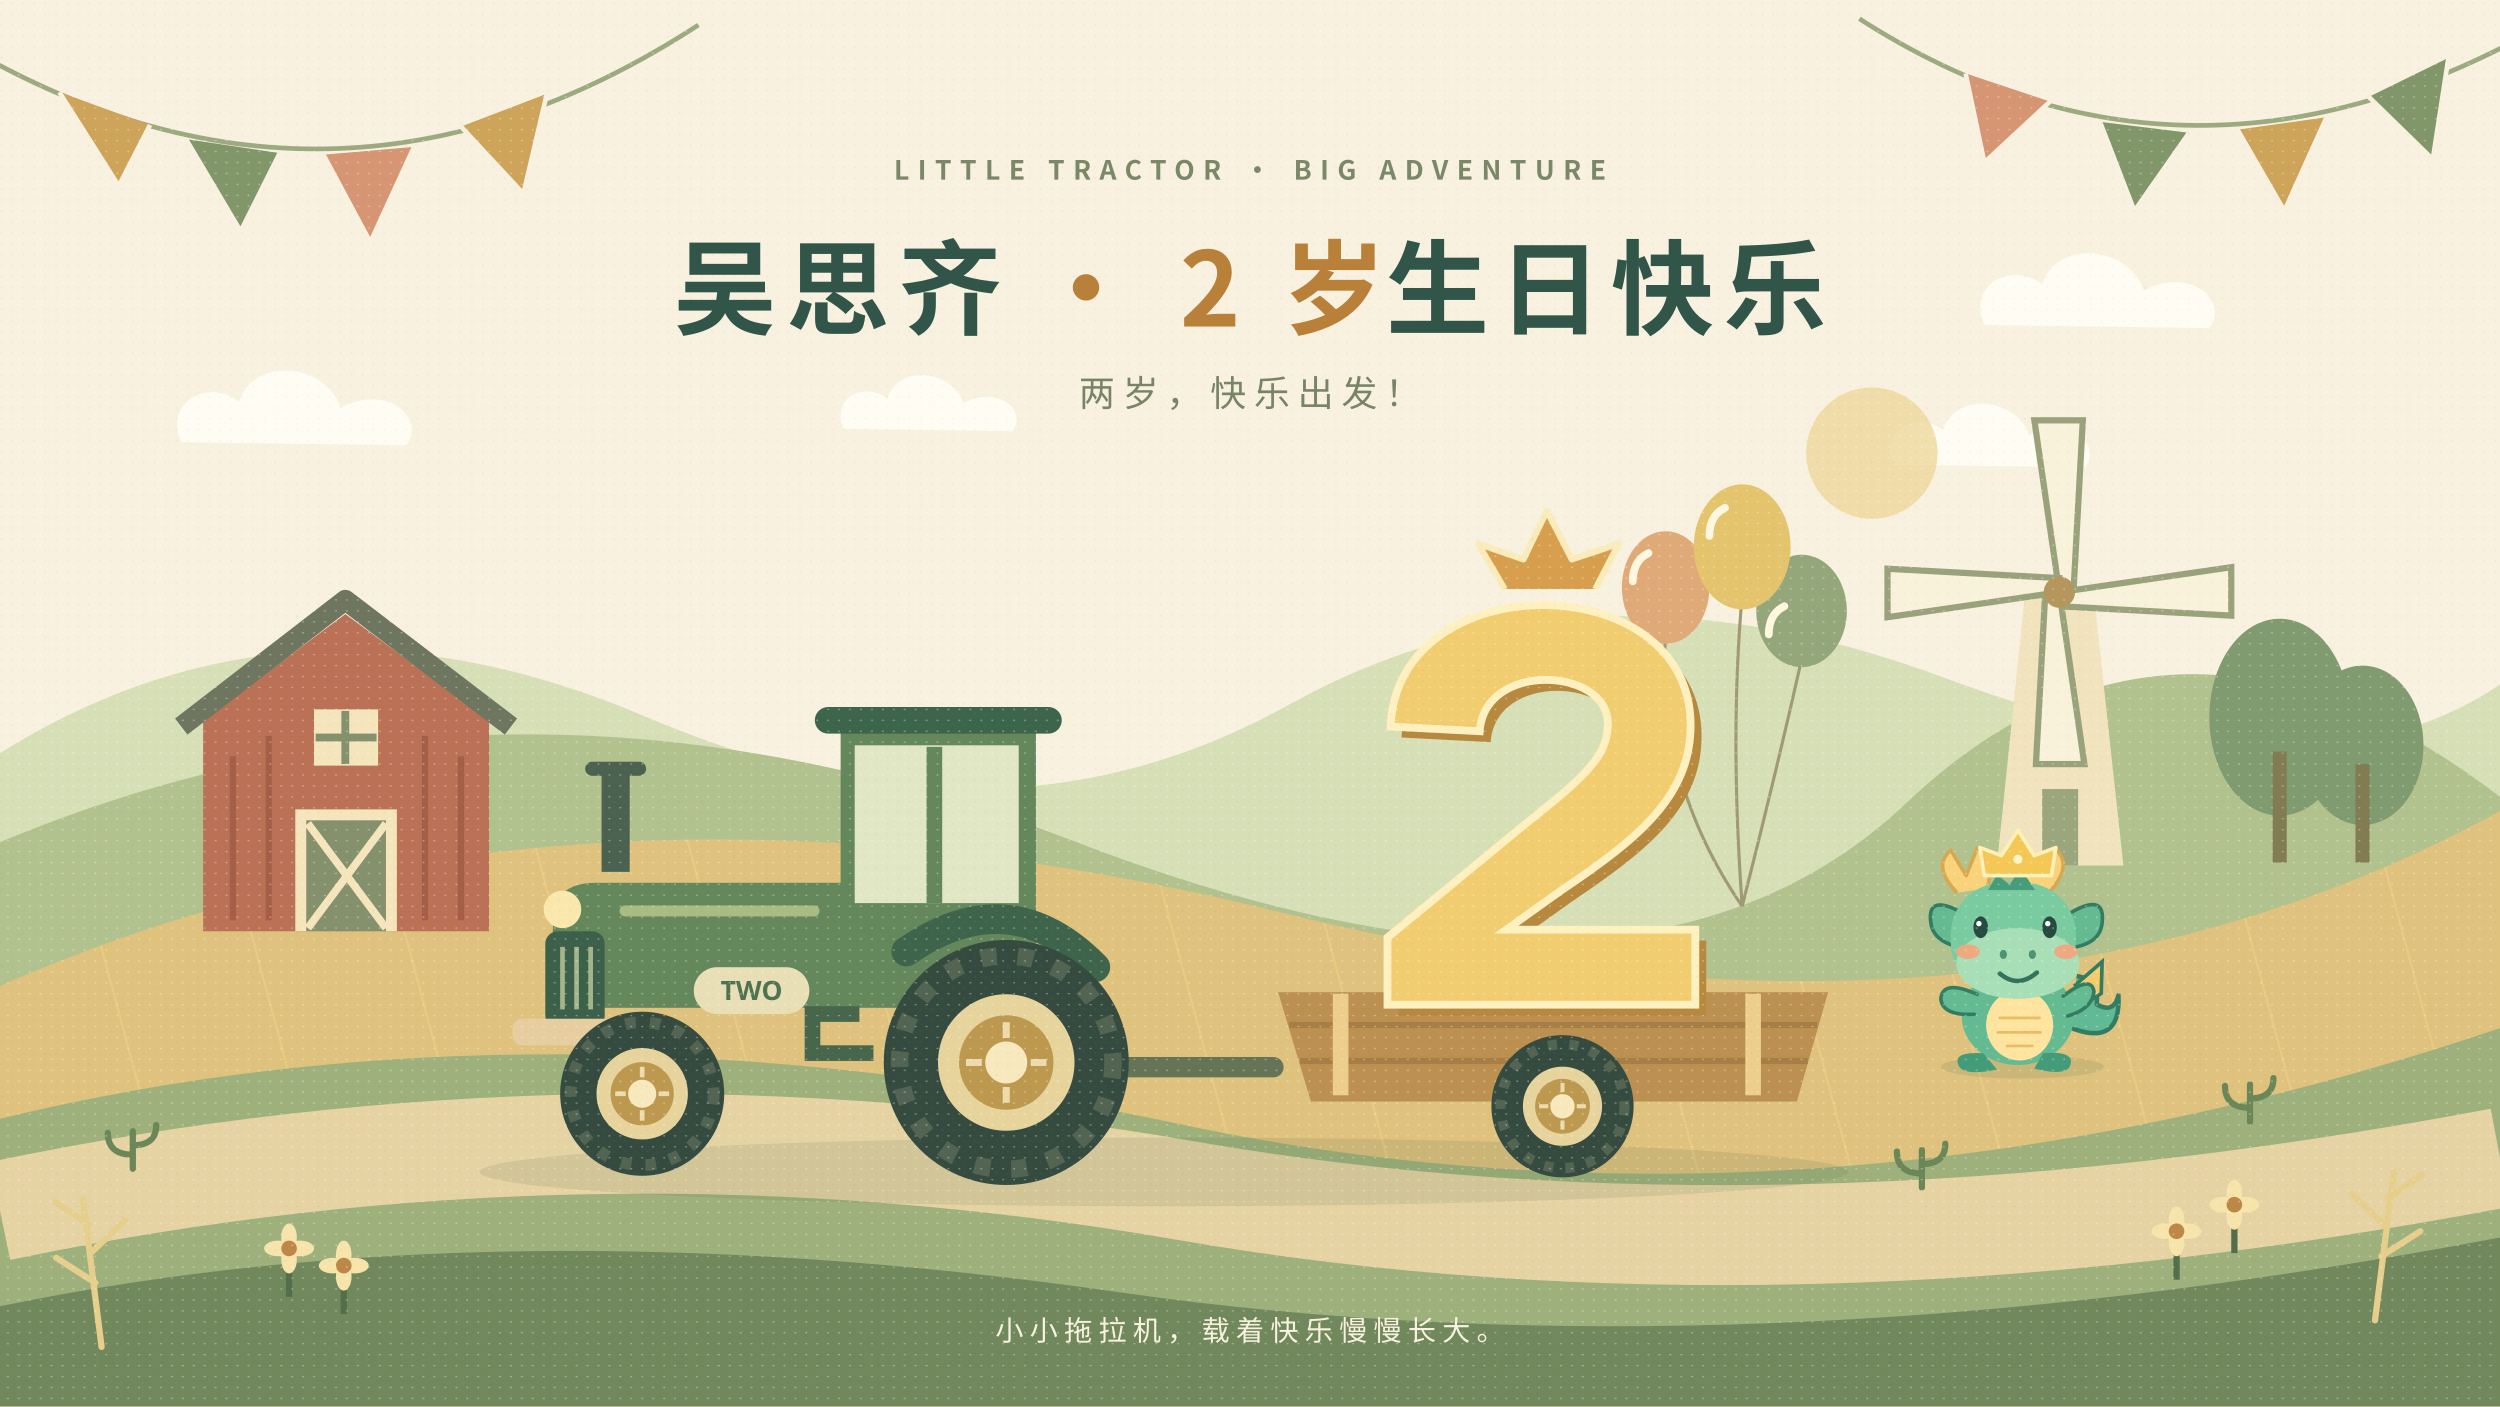
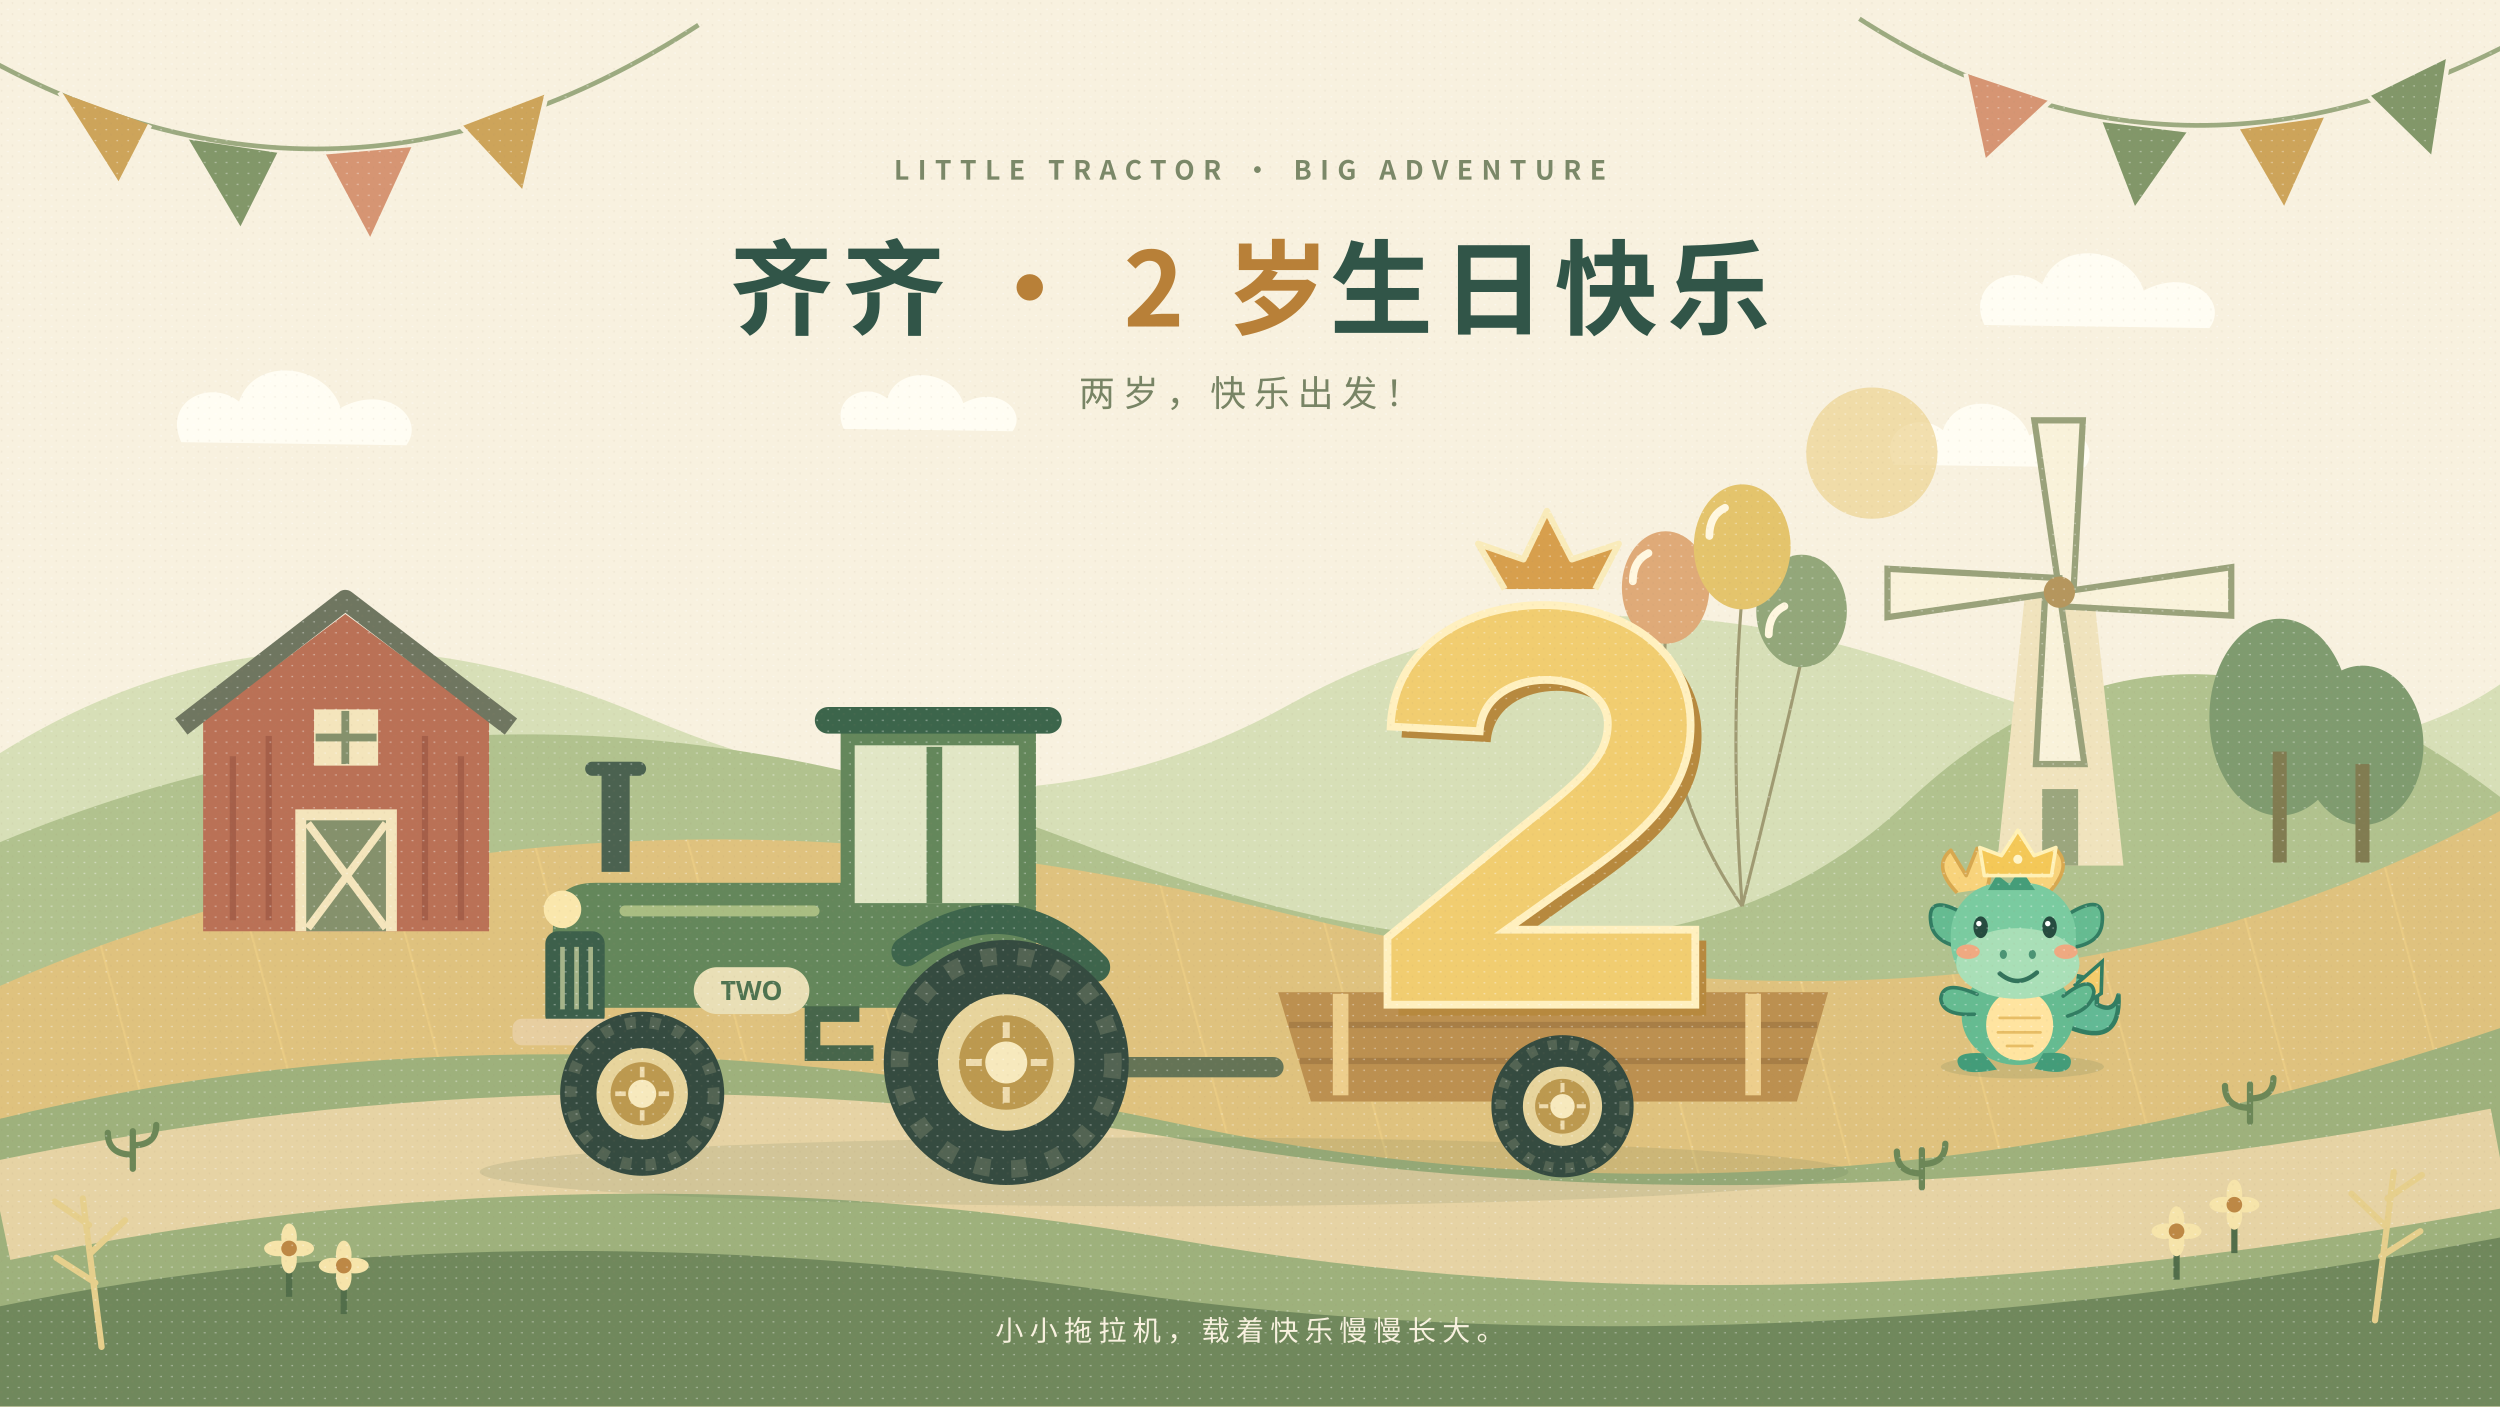
- <svg xmlns="http://www.w3.org/2000/svg" id="farm-scene" width="3840" height="2160" viewBox="0 0 1600 900" role="img" aria-label="吴思齐两岁生日背景">
+ <svg xmlns="http://www.w3.org/2000/svg" id="farm-scene" width="3840" height="2160" viewBox="0 0 1600 900" role="img" aria-label="齐齐两岁生日背景">
  <defs>
    <pattern id="paper" width="7" height="7" patternUnits="userSpaceOnUse">
      <circle cx="1" cy="2" r=".65" fill="#9c8964" opacity=".09" />
      <circle cx="5" cy="6" r=".5" fill="#fff" opacity=".5" />
    </pattern>
    <pattern id="field" width="95" height="70" patternUnits="userSpaceOnUse" patternTransform="rotate(-15)">
      <path d="M0 0V70" stroke="#f1d186" stroke-width="3" opacity=".55" />
    </pattern>
    <g id="cloud" fill="#fffdf3">
      <path d="M0 38C-12 12 18-3 37 12C47-18 93-12 102 16C132 0 157 23 144 40Z" />
    </g>
    <g id="sprout" stroke="#6c8757" stroke-width="4" fill="none" stroke-linecap="round">
      <path d="M0 0v-24m0 15q-16 0-16-14m16 8q15 0 15-13" />
    </g>
    <g id="flower">
      <path d="M0 0v-31" stroke="#526e4a" stroke-width="4" />
      <g fill="#f6e4aa">
        <ellipse cy="-38" rx="5" ry="9" />
        <ellipse cy="-24" rx="5" ry="9" />
        <ellipse cx="-7" cy="-31" rx="9" ry="5" />
        <ellipse cx="7" cy="-31" rx="9" ry="5" />
      </g>
      <circle cy="-31" r="5" fill="#bd8845" />
    </g>
    <g id="tire">
      <circle r="70" fill="#354b40" />
      <circle r="61" fill="none" stroke="#536453" stroke-width="10" stroke-dasharray="9 12" />
      <circle r="39" fill="#e7d49c" />
      <circle r="27" fill="#bc994f" />
      <circle r="12" fill="#f7e9bd" />
      <g stroke="#eedbad" stroke-width="4">
        <path d="M0-23v9M0 14v9M-23 0h9M14 0h9" />
      </g>
    </g>
  </defs>
  <path d="M0 0H1600V900H0Z" fill="#f8f1df" />
  <path d="M-30 25Q210 170 447 16M1190 12Q1400 147 1630 15" fill="none" stroke="#9caa80" stroke-width="3" />
  <g stroke="#f8f1df" stroke-width="3">
    <path d="M38 59l38 60 20-39" fill="#cda45a" />
    <path d="M119 89l35 59 25-50" fill="#829769" />
    <path d="M207 99l30 56 28-61" fill="#d69573" />
    <path d="M295 81l40 43 15-64" fill="#cda45a" />
    <path d="M1258 47l12 57 42-39" fill="#d69573" />
    <path d="M1344 78l22 57 35-50" fill="#829769" />
    <path d="M1432 83l30 52 27-60" fill="#cda45a" />
    <path d="M1516 62l41 40 10-65" fill="#829769" />
  </g>
  <g class="cloud">
    <use href="#cloud" x="116" y="245" />
    <use href="#cloud" x="1120" y="286" transform="translate(260 22) scale(.85)" />
  </g>
  <g class="cloud two">
    <use href="#cloud" x="1270" y="170" />
    <use href="#cloud" x="720" y="328" transform="scale(.75)" />
  </g>
  <circle cx="1198" cy="290" r="42" fill="#ecd391" opacity=".7" />
  <path d="M0 482Q190 363 414 459T825 451T1245 434T1600 438V900H0Z" fill="#d7dfb7" />
  <path d="M0 539Q330 401 689 539T1220 514T1600 510V900H0Z" fill="#b1c28e" />
  <path d="M0 631Q365 471 820 584T1600 519V900H0Z" fill="#dfc27e" />
  <path d="M0 631Q365 471 820 584T1600 519V900H0Z" fill="url(#field)" />
  <g transform="translate(130 393)">
    <path d="M0 68L91 0l92 68v135H0Z" fill="#ba7156" />
    <path d="M-14 72L91-9 197 72" fill="none" stroke="#6f7660" stroke-width="13" stroke-linejoin="round" />
    <path d="M19 91v105m23-118v118m100-118v118m23-105v105" stroke="#a55f49" stroke-width="4" />
    <path d="M59 125h65v78H59Z" fill="#f4e5bc" />
    <path d="M66 132h51v71H66Z" fill="#85916c" />
    <path d="M67 134l50 67m0-67l-50 67" stroke="#f4e5bc" stroke-width="5" />
    <path d="M71 61h41v36H71Z" fill="#f4e5bc" />
    <path d="M91 62v34m-19-17h39" stroke="#85916c" stroke-width="5" />
  </g>
  <path d="M1296 380h44l19 174h-81Z" fill="#f0e3bd" />
  <path d="M1307 505h23v49h-23Z" fill="#9ba67d" />
  <g class="blades" fill="#f9f2da" stroke="#9aa27b" stroke-width="4">
    <path d="M1318 379l-16-110h31l-6 110Z" />
    <path d="M1318 379l110-16v31l-110-6Z" />
    <path d="M1318 379l16 110h-31l6-110Z" />
    <path d="M1318 379l-110 16v-31l110 6Z" />
  </g>
  <circle cx="1318" cy="379" r="10" fill="#b5965d" />
  <g fill="#7f9b6f">
    <ellipse cx="1459" cy="459" rx="45" ry="63" />
    <ellipse cx="1512" cy="477" rx="39" ry="51" />
  </g>
  <path d="M1459 481v71m53-63v63" stroke="#817c51" stroke-width="9" />
  <path d="M0 716Q345 632 753 719T1600 658V900H0Z" fill="#9eb17c" />
  <path d="M0 775Q378 696 759 762T1600 741" fill="none" stroke="#e6d3a4" stroke-width="64" />
  <ellipse cx="745" cy="750" rx="438" ry="22" fill="#5d714f" opacity=".15" />
  <path d="M715 683h100" stroke="#657456" stroke-width="13" stroke-linecap="round" />
  <g class="balloons" stroke="#9f9a72" stroke-width="2" fill="none">
    <path d="M1115 580q-55-80-49-175m49 175q24-95 38-158m-38 158q-8-110 0-199" />
    <ellipse cx="1066" cy="376" rx="28" ry="36" fill="#dfaa78" stroke="none" />
    <ellipse cx="1153" cy="391" rx="29" ry="36" fill="#93a77a" stroke="none" />
    <ellipse cx="1115" cy="350" rx="31" ry="40" fill="#e4c46c" stroke="none" />
    <path d="M1055 354q-10 5-10 18m59-47q-10 5-10 18m48 45q-10 5-10 18" stroke="#fff7df" stroke-width="5" stroke-linecap="round" />
  </g>
  <path d="M818 635h352l-20 70H839Z" fill="#bc9050" />
  <path d="M825 656h338m-331 23h325" stroke="#a77e46" stroke-width="4" />
  <path d="M858 636v65m264-65v65" stroke="#edce8c" stroke-width="10" />
  <g class="wheel trailer-wheel">
    <use href="#tire" transform="translate(1000 708) scale(.65)" />
  </g>
  <path d="M890 465C894 361 1082 362 1082 464C1082 510 1048 537 999 570L964 595H1085V643H888V600L973 530C1013 498 1029 485 1029 463C1029 427 950 423 947 468Z" fill="#b7893e" transform="translate(7 7)" />
  <path d="M890 465C894 361 1082 362 1082 464C1082 510 1048 537 999 570L964 595H1085V643H888V600L973 530C1013 498 1029 485 1029 463C1029 427 950 423 947 468Z" fill="#f1cd70" stroke="#fff0bf" stroke-width="5" />
  <path d="M963 377l-17-29 29 10 15-31 16 31 30-10-15 29" fill="#d79f4d" stroke="#f9ebba" stroke-width="4" stroke-linejoin="round" />
  <g>
    <path d="M354 590q0-25 27-25h157v-98h125v178H352Z" fill="#64875b" />
    <path d="M547 477h105v101H547Z" fill="#e1e6c5" />
    <path d="M598 478v100" stroke="#64875b" stroke-width="10" />
    <path d="M530 461h141" stroke="#3c654b" stroke-width="17" stroke-linecap="round" />
    <path d="M385 558v-63h18v63" fill="#4b6250" />
    <path d="M379 492h30" stroke="#4b6250" stroke-width="9" stroke-linecap="round" />
    <rect x="349" y="596" width="38" height="62" rx="8" fill="#3d604b" />
    <path d="M360 606v40m9-40v40m9-40v40" stroke="#a5b489" stroke-width="3" />
    <path d="M400 583h121" stroke="#a9bd82" stroke-width="7" stroke-linecap="round" />
    <rect x="328" y="652" width="65" height="17" rx="6" fill="#e7cea0" />
    <circle cx="360" cy="582" r="12" fill="#fae7ac" />
    <path d="M580 609q66-46 121 10" fill="none" stroke="#3e654c" stroke-width="19" stroke-linecap="round" />
    <rect x="444" y="619" width="74" height="30" rx="15" fill="#e9dfb6" />
    <text x="481" y="640" text-anchor="middle" fill="#4f7350" font-size="17" font-family="sans-serif" font-weight="700">TWO</text>
    <path d="M550 649h-30v25h39" fill="none" stroke="#47664b" stroke-width="10" />
    <g class="wheel rear">
      <use href="#tire" transform="translate(644 680) scale(1.12)" />
    </g>
    <g class="wheel front">
      <use href="#tire" transform="translate(411 700) scale(.75)" />
    </g>
  </g>
  <g transform="translate(1205 525) scale(.58)">
    <ellipse cx="154" cy="272" rx="90" ry="13" fill="#285c48" opacity=".12" />
    <path d="M205 228q58 24 55-35-5 21-24 10 3-28-22-31" fill="#62b995" stroke="#327d62" stroke-width="5" stroke-linejoin="round" />
    <path d="M211 183l31-27-1 35-20 13" fill="#f4cc6b" stroke="#327d62" stroke-width="4" />
    <ellipse cx="149" cy="216" rx="62" ry="54" fill="#65bb91" />
    <ellipse cx="151" cy="226" rx="37" ry="39" fill="#ffe4a0" />
    <path d="M129 218h44m-46 16h47m-37 15h28" stroke="#e7bd65" stroke-width="3" stroke-linecap="round" />
    <path d="M111 257q-33-2-28 12 4 14 43 6m51-18q35-3 30 13-4 13-40 4" fill="#439c79" />
    <path d="M104 192q-38-17-40 5 2 19 37 17m98-20q31-24 34-5-2 19-29 27" fill="#65bb91" stroke="#327d62" stroke-width="4" stroke-linecap="round" />
    <path d="M91 104q-43-25-38 9 3 23 38 28m113-37q42-26 38 9-2 24-37 28" fill="#65bb91" stroke="#327d62" stroke-width="4" />
    <path d="M82 80Q54 51 75 33l17 28 12-30q21 11 11 44m69 4q26-29 7-47l-16 29-13-28q-20 10-10 43" fill="#f8d37b" stroke="#d7a850" stroke-width="4" stroke-linejoin="round" />
    <rect x="75" y="69" width="138" height="122" rx="57" fill="#7acba0" />
    <path d="M116 77l10-17 14 11 12-18 16 24" fill="#459d79" />
    <ellipse cx="149" cy="158" rx="68" ry="39" fill="#a9dfb7" />
    <ellipse cx="108" cy="118" rx="8" ry="12" fill="#264c40" />
    <ellipse cx="184" cy="118" rx="8" ry="12" fill="#264c40" />
    <circle cx="106" cy="114" r="3" fill="#fff" />
    <circle cx="182" cy="114" r="3" fill="#fff" />
    <ellipse cx="94" cy="145" rx="13" ry="8" fill="#efa981" />
    <ellipse cx="202" cy="145" rx="13" ry="8" fill="#efa981" />
    <ellipse cx="133" cy="148" rx="4" ry="5" fill="#4b9474" />
    <ellipse cx="165" cy="148" rx="4" ry="5" fill="#4b9474" />
    <path d="M129 169q20 17 41-1" fill="none" stroke="#33735b" stroke-width="5" stroke-linecap="round" />
    <path d="M112 61l-5-31 24 9 18-28 18 28 24-9-5 31Z" fill="#f4c857" stroke="#fff1b6" stroke-width="4" stroke-linejoin="round" />
    <circle cx="149" cy="43" r="5" fill="#fff5c9" />
  </g>
  <path d="M0 836Q319 770 716 827T1600 792V900H0Z" fill="#70885c" />
  <g>
    <use href="#sprout" x="85" y="748" />
    <use href="#sprout" x="1230" y="760" />
    <use href="#sprout" x="1440" y="718" />
    <use href="#flower" x="185" y="830" />
    <use href="#flower" x="220" y="841" />
    <use href="#flower" x="1393" y="819" />
    <use href="#flower" x="1430" y="802" />
  </g>
  <g stroke="#e6cf8c" stroke-width="4" fill="none" stroke-linecap="round">
    <path d="M65 862l-12-95m8 54l-25-16m22-3l22-21m-23 3l-22-15M1520 845l12-95m-8 54l25-16m-22-3l-22-21m23 3l22-15" />
  </g>
  <path d="M0 0H1600V900H0Z" fill="url(#paper)" pointer-events="none" />
  <g text-anchor="middle" font-family="PingFang SC, Microsoft YaHei, Noto Sans CJK SC, sans-serif">
    <text x="800" y="115" font-size="17" font-weight="600" letter-spacing="5.4" fill="#7b8868">LITTLE TRACTOR · BIG ADVENTURE</text>
-     <text x="800" y="209" font-size="66" font-weight="bold" letter-spacing="6" fill="#315548">吴思齐 <tspan fill="#b88038">· 2 岁</tspan>生日快乐</text>
+     <text x="800" y="209" font-size="66" font-weight="bold" letter-spacing="6" fill="#315548">齐齐 <tspan fill="#b88038">· 2 岁</tspan>生日快乐</text>
    <text x="800" y="260" font-size="23" letter-spacing="5" fill="#788465">两岁，快乐出发！</text>
    <text x="800" y="858" font-size="18" letter-spacing="4" fill="#f8f1df">小小拖拉机，载着快乐慢慢长大。</text>
  </g>
</svg>
